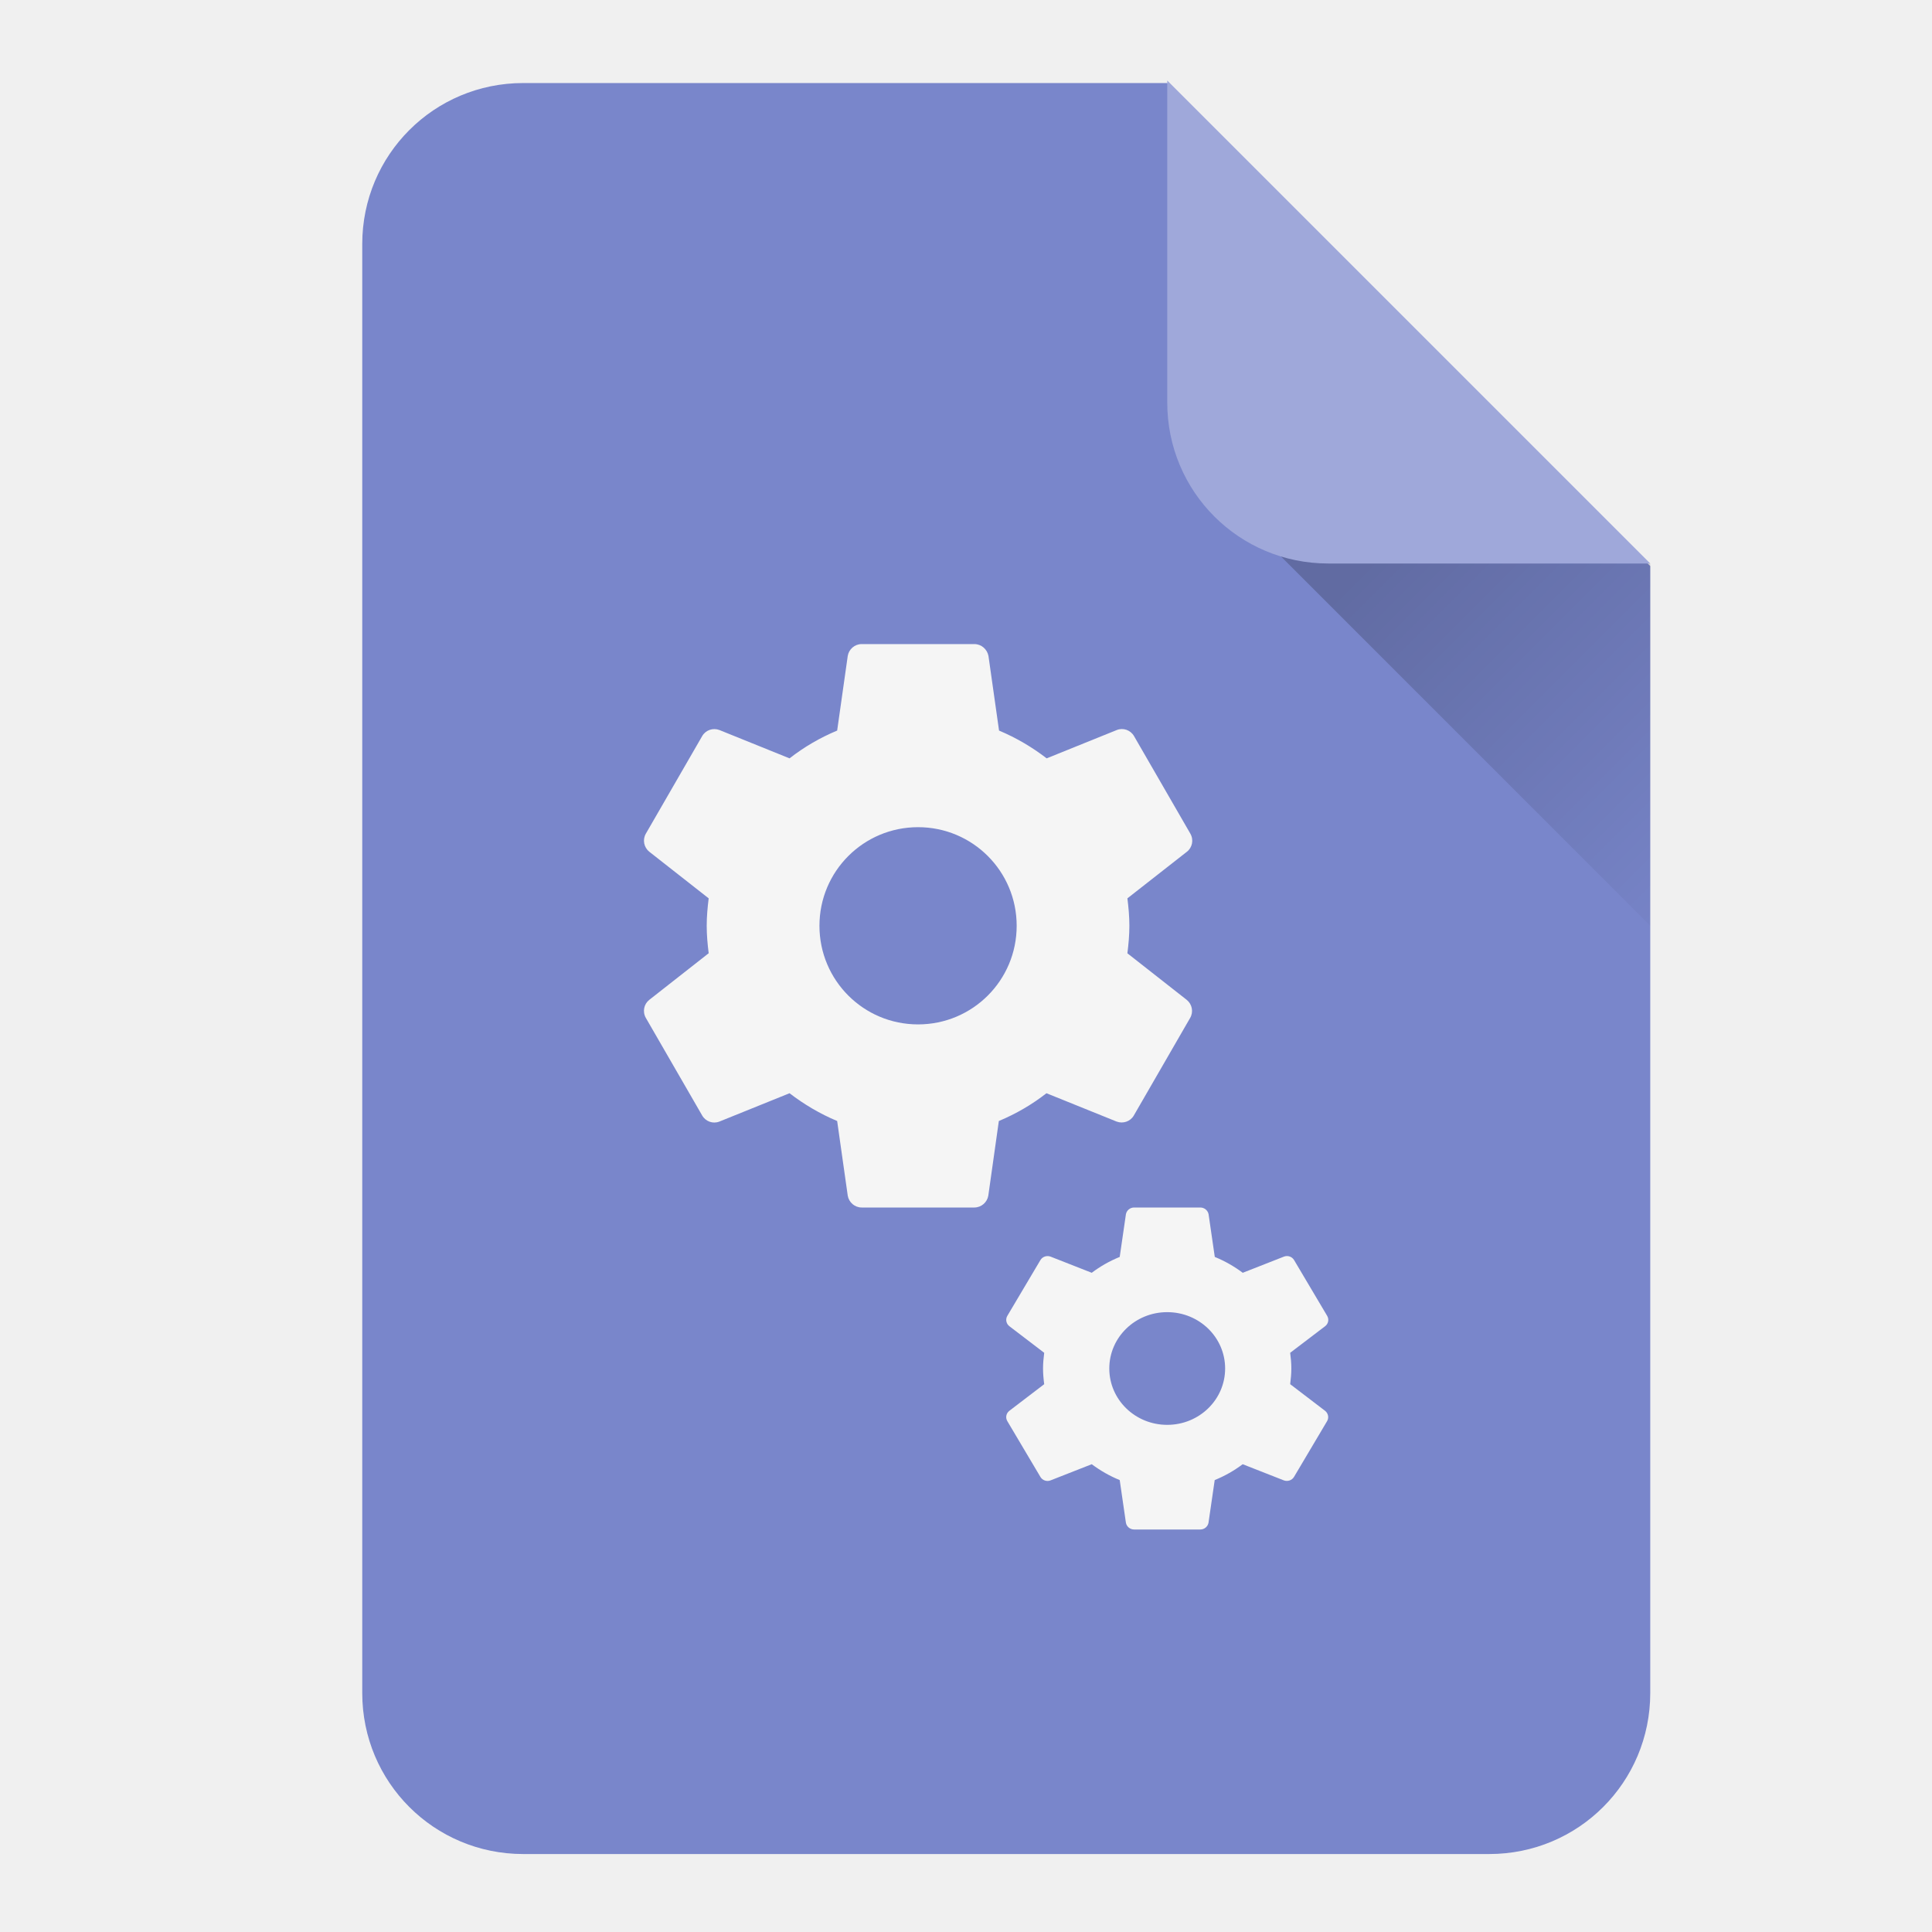
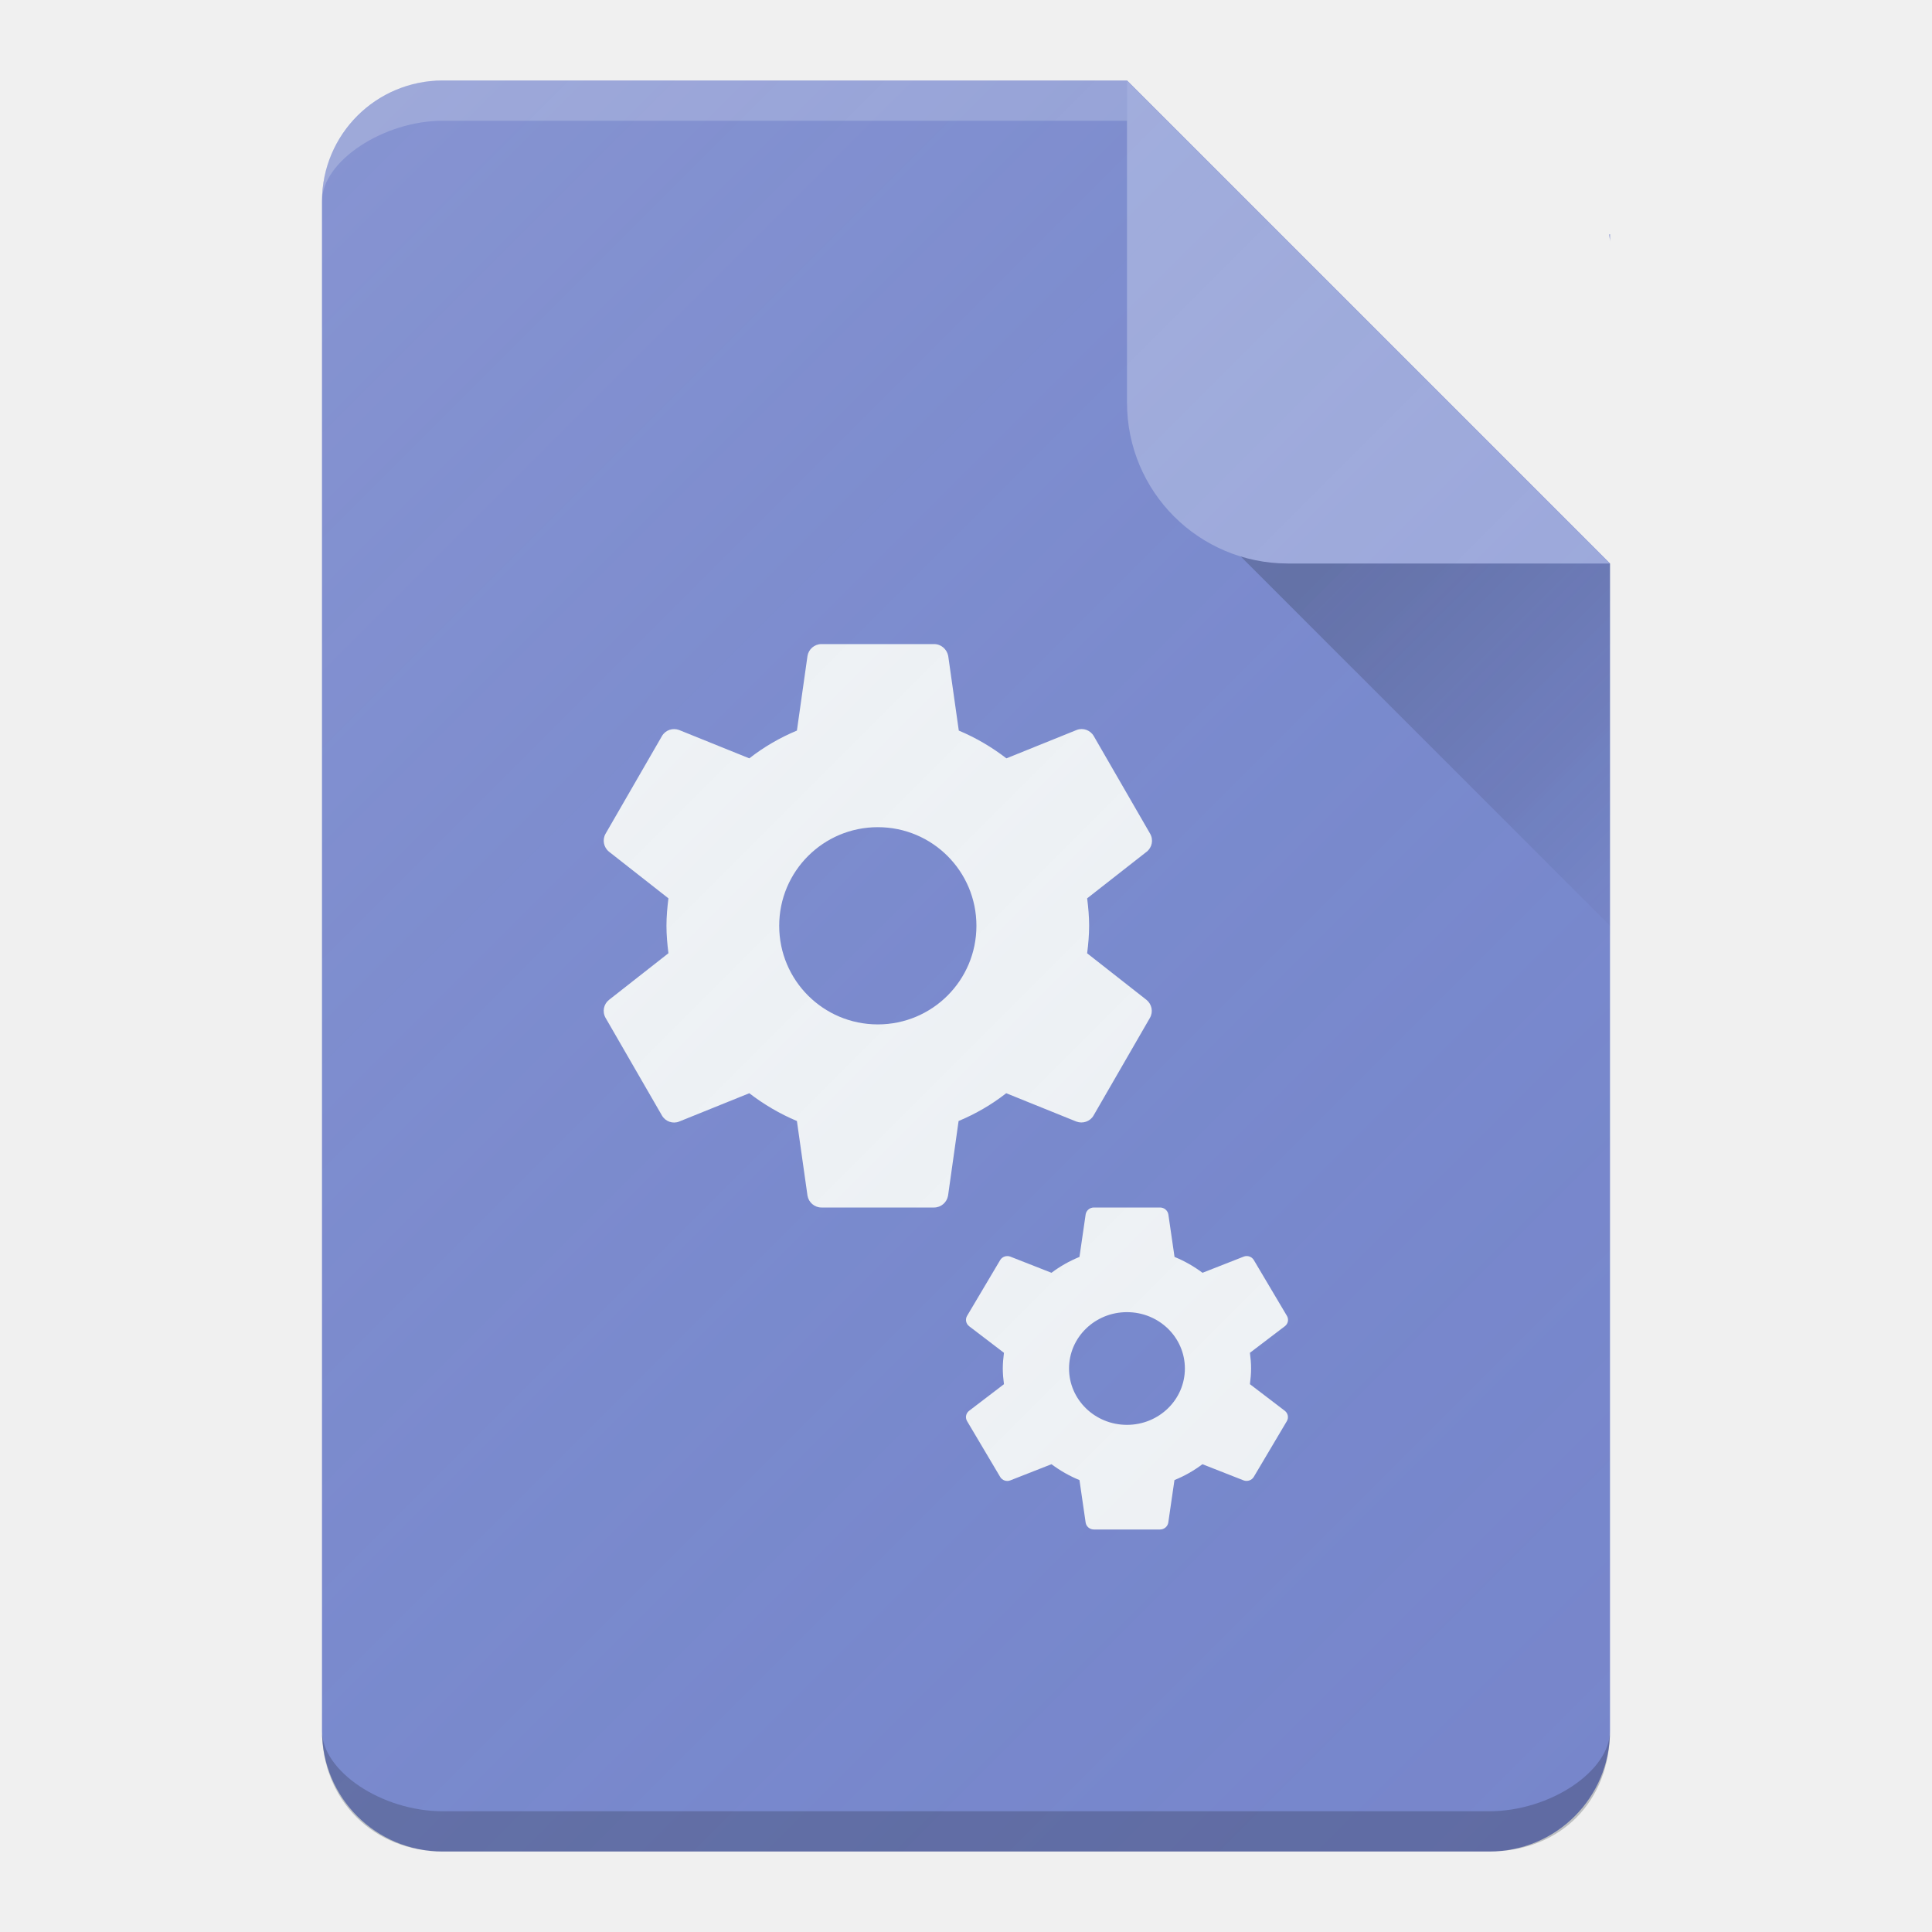
<svg xmlns="http://www.w3.org/2000/svg" xmlns:xlink="http://www.w3.org/1999/xlink" width="48" height="48" viewBox="0 0 48 48" id="svg2" version="1.1">
  <defs id="defs4">
    <linearGradient id="linearGradient4168">
      <stop style="stop-color:#000000;stop-opacity:0.2" offset="0" id="stop4170" />
      <stop style="stop-color:#000000;stop-opacity:0;" offset="1" id="stop4172" />
    </linearGradient>
-     <linearGradient xlink:href="#linearGradient4168" id="linearGradient4174" x1="36" y1="1016.362" x2="45" y2="1025.362" gradientUnits="userSpaceOnUse" />
+     <linearGradient xlink:href="#linearGradient4168" id="linearGradient4174" x1="36" y1="1016.362" x2="45" y2="1025.362" gradientUnits="userSpaceOnUse" gradientTransform="translate(-1,0)" />
    <filter style="color-interpolation-filters:sRGB;" id="filter4244">
      <feFlood flood-opacity="0.498" flood-color="rgb(0,0,0)" result="flood" id="feFlood4246" />
      <feComposite in="flood" in2="SourceGraphic" operator="in" result="composite1" id="feComposite4248" />
      <feGaussianBlur in="composite1" stdDeviation="0.5" result="blur" id="feGaussianBlur4250" />
      <feOffset dx="0" dy="1.38778e-16" result="offset" id="feOffset4252" />
      <feComposite in="SourceGraphic" in2="offset" operator="over" result="composite2" id="feComposite4254" />
    </filter>
+     <linearGradient gradientTransform="translate(35,50.50009)" gradientUnits="userSpaceOnUse" y2="1002.362" x2="15" y1="952.362" x1="-35" id="linearGradient4194" xlink:href="#linearGradient4196" />
+     <linearGradient id="linearGradient4196">
+       <stop style="stop-color:#ffffff;stop-opacity:0.15" offset="0" id="stop4198" />
+       <stop style="stop-color:#177ed5;stop-opacity:0" offset="1" id="stop4200" />
+     </linearGradient>
  </defs>
  <g id="layer1" transform="translate(0,-1004.362)">
-     <path style="opacity:1;fill:#7986cb;fill-opacity:1;stroke:none;stroke-width:1;stroke-linecap:butt;stroke-linejoin:round;stroke-miterlimit:14.5;stroke-dasharray:none;stroke-opacity:1" d="m 13,1006.425 c -2.216,0 -4,1.784 -4,4 l 0,36 c 0,2.216 1.784,4 4,4 l 24,0 c 2.216,0 4,-1.784 4,-4 l 0,-28 -12,-12 -16,0 z" id="rect3338" />
-     <path style="fill:url(#linearGradient4174);fill-rule:evenodd;stroke:none;stroke-width:1px;stroke-linecap:butt;stroke-linejoin:miter;stroke-opacity:1;fill-opacity:1" d="m 30,1016.362 11,11 0,-9 -11,-2" id="path4166" />
-     <path style="opacity:1;fill:#9fa8da;fill-opacity:1;stroke:none;stroke-width:1;stroke-linecap:butt;stroke-linejoin:round;stroke-miterlimit:14.5;stroke-dasharray:none;stroke-opacity:1" d="m 29,1006.362 0,8 c 0,2.216 1.784,4 4,4 l 8,0 -12,-12 z" id="rect4156" />
-     <path d="m 28.01,1028.045 c 0.028,-0.224 0.049,-0.452 0.049,-0.682 0,-0.231 -0.021,-0.459 -0.049,-0.682 l 1.48,-1.159 c 0.133,-0.105 0.172,-0.294 0.084,-0.448 l -1.4,-2.425 c -0.087,-0.15 -0.27,-0.213 -0.427,-0.15 l -1.743,0.704 c -0.36,-0.277 -0.756,-0.511 -1.183,-0.69 l -0.263,-1.855 c -0.032,-0.165 -0.175,-0.294 -0.35,-0.294 l -2.8,0 c -0.175,0 -0.319,0.13 -0.346,0.294 l -0.263,1.855 c -0.427,0.178 -0.823,0.409 -1.183,0.69 l -1.743,-0.704 c -0.158,-0.06 -0.34,0 -0.427,0.15 l -1.4,2.425 c -0.087,0.15 -0.049,0.34 0.084,0.448 l 1.477,1.159 c -0.028,0.224 -0.049,0.452 -0.049,0.682 0,0.231 0.021,0.459 0.049,0.682 l -1.477,1.159 c -0.133,0.105 -0.172,0.294 -0.084,0.448 l 1.4,2.425 c 0.087,0.15 0.27,0.213 0.427,0.15 l 1.743,-0.704 c 0.36,0.277 0.756,0.511 1.183,0.69 l 0.263,1.855 c 0.028,0.165 0.172,0.294 0.346,0.294 l 2.8,0 c 0.175,0 0.318,-0.13 0.346,-0.294 l 0.262,-1.855 c 0.427,-0.178 0.823,-0.409 1.183,-0.69 l 1.743,0.704 c 0.158,0.059 0.34,0 0.427,-0.15 l 1.4,-2.425 c 0.087,-0.15 0.049,-0.34 -0.084,-0.448 l -1.477,-1.159 z m -5.201,1.768 c -1.355,0 -2.45,-1.095 -2.45,-2.45 0,-1.355 1.095,-2.45 2.45,-2.45 1.355,0 2.45,1.095 2.45,2.45 0,1.355 -1.095,2.45 -2.45,2.45 z" id="path6" style="fill:#f5f5f5;fill-opacity:1" />
-     <path style="fill:#f5f5f5;fill-opacity:1" id="path4157" d="m 32.054,1038.752 c 0.016,-0.128 0.029,-0.258 0.029,-0.39 0,-0.132 -0.012,-0.262 -0.029,-0.39 l 0.87,-0.662 c 0.078,-0.061 0.101,-0.168 0.049,-0.256 l -0.822,-1.386 c -0.051,-0.086 -0.158,-0.122 -0.251,-0.086 l -1.024,0.402 c -0.212,-0.158 -0.444,-0.292 -0.695,-0.394 l -0.154,-1.06 c -0.018,-0.094 -0.103,-0.168 -0.206,-0.168 l -1.644,0 c -0.103,0 -0.187,0.074 -0.204,0.168 l -0.154,1.06 c -0.251,0.102 -0.483,0.234 -0.695,0.394 l -1.024,-0.402 c -0.092,-0.034 -0.199,0 -0.251,0.086 l -0.822,1.386 c -0.051,0.086 -0.029,0.194 0.049,0.256 l 0.867,0.662 c -0.016,0.128 -0.029,0.258 -0.029,0.39 0,0.132 0.012,0.262 0.029,0.39 l -0.867,0.662 c -0.078,0.061 -0.101,0.168 -0.049,0.256 l 0.822,1.386 c 0.051,0.086 0.158,0.122 0.251,0.086 l 1.024,-0.402 c 0.212,0.158 0.444,0.292 0.695,0.394 l 0.154,1.06 c 0.016,0.094 0.101,0.168 0.204,0.168 l 1.644,0 c 0.103,0 0.187,-0.074 0.204,-0.168 l 0.154,-1.06 c 0.251,-0.102 0.483,-0.234 0.695,-0.394 l 1.024,0.402 c 0.092,0.033 0.199,0 0.251,-0.086 l 0.822,-1.386 c 0.051,-0.086 0.029,-0.194 -0.049,-0.256 l -0.867,-0.662 z m -3.055,1.01 c -0.796,0 -1.439,-0.626 -1.439,-1.4 0,-0.774 0.643,-1.4 1.439,-1.4 0.796,0 1.439,0.626 1.439,1.4 0,0.774 -0.643,1.4 -1.439,1.4 z" />
+     <path style="opacity:1;fill:#7986cb;fill-opacity:1;stroke:none;stroke-width:2;stroke-linecap:round;stroke-linejoin:round;stroke-miterlimit:4;stroke-dasharray:none;stroke-opacity:0.55" d="m 11,1006.362 c -1.662,0 -3,1.338 -3,3 l 0,38 c 0,1.662 1.338,3 3,3 l 26,0 c 1.662,0 3,-1.338 3,-3 l 0,-29 -12,-12 -17,0 z m 29,3.818 c -0.006,0 -0.012,0 -0.018,0.01 0.003,0.06 0.018,0.116 0.018,0.176 l 0,-0.182 z" id="rect4157" />
+     <path style="fill:url(#linearGradient4174);fill-opacity:1;fill-rule:evenodd;stroke:none;stroke-width:1px;stroke-linecap:butt;stroke-linejoin:miter;stroke-opacity:1" d="m 29,1016.362 11,11 0,-9 -11,-2" id="path4166" />
+     <path style="opacity:1;fill:#9fa8da;fill-opacity:1;stroke:none;stroke-width:1;stroke-linecap:butt;stroke-linejoin:round;stroke-miterlimit:14.5;stroke-dasharray:none;stroke-opacity:1" d="m 28,1006.362 0,8 c 0,2.216 1.784,4 4,4 l 8,0 -12,-12 z" id="rect4156" />
+     <path d="m 27.01,1028.045 c 0.028,-0.224 0.049,-0.452 0.049,-0.682 0,-0.231 -0.021,-0.459 -0.049,-0.682 l 1.48,-1.159 c 0.133,-0.105 0.172,-0.294 0.084,-0.448 l -1.4,-2.425 c -0.087,-0.15 -0.27,-0.213 -0.427,-0.15 l -1.743,0.704 c -0.36,-0.277 -0.756,-0.511 -1.183,-0.69 l -0.263,-1.855 c -0.032,-0.165 -0.175,-0.294 -0.35,-0.294 l -2.8,0 c -0.175,0 -0.319,0.13 -0.346,0.294 l -0.263,1.855 c -0.427,0.178 -0.823,0.409 -1.183,0.69 l -1.743,-0.704 c -0.158,-0.06 -0.34,0 -0.427,0.15 l -1.4,2.425 c -0.087,0.15 -0.049,0.34 0.084,0.448 l 1.477,1.159 c -0.028,0.224 -0.049,0.452 -0.049,0.682 0,0.231 0.021,0.459 0.049,0.682 l -1.477,1.159 c -0.133,0.105 -0.172,0.294 -0.084,0.448 l 1.4,2.425 c 0.087,0.15 0.27,0.213 0.427,0.15 l 1.743,-0.704 c 0.36,0.277 0.756,0.511 1.183,0.69 l 0.263,1.855 c 0.028,0.165 0.172,0.294 0.346,0.294 l 2.8,0 c 0.175,0 0.318,-0.13 0.346,-0.294 l 0.262,-1.855 c 0.427,-0.178 0.823,-0.409 1.183,-0.69 l 1.743,0.704 c 0.158,0.059 0.34,0 0.427,-0.15 l 1.4,-2.425 c 0.087,-0.15 0.049,-0.34 -0.084,-0.448 l -1.477,-1.159 z m -5.201,1.768 c -1.355,0 -2.45,-1.095 -2.45,-2.45 0,-1.355 1.095,-2.45 2.45,-2.45 1.355,0 2.45,1.095 2.45,2.45 0,1.355 -1.095,2.45 -2.45,2.45 z" id="path6" style="fill:#f5f5f5;fill-opacity:1" />
+     <path style="fill:#f5f5f5;fill-opacity:1" id="path4157" d="m 31.054,1038.752 c 0.016,-0.128 0.029,-0.258 0.029,-0.39 0,-0.132 -0.012,-0.262 -0.029,-0.39 l 0.87,-0.662 c 0.078,-0.061 0.101,-0.168 0.049,-0.256 l -0.822,-1.386 c -0.051,-0.086 -0.158,-0.122 -0.251,-0.086 l -1.024,0.402 c -0.212,-0.158 -0.444,-0.292 -0.695,-0.394 l -0.154,-1.06 c -0.018,-0.094 -0.103,-0.168 -0.206,-0.168 l -1.644,0 c -0.103,0 -0.187,0.074 -0.204,0.168 l -0.154,1.06 c -0.251,0.102 -0.483,0.234 -0.695,0.394 l -1.024,-0.402 c -0.092,-0.034 -0.199,0 -0.251,0.086 l -0.822,1.386 c -0.051,0.086 -0.029,0.194 0.049,0.256 l 0.867,0.662 c -0.016,0.128 -0.029,0.258 -0.029,0.39 0,0.132 0.012,0.262 0.029,0.39 l -0.867,0.662 c -0.078,0.061 -0.101,0.168 -0.049,0.256 l 0.822,1.386 c 0.051,0.086 0.158,0.122 0.251,0.086 l 1.024,-0.402 c 0.212,0.158 0.444,0.292 0.695,0.394 l 0.154,1.06 c 0.016,0.094 0.101,0.168 0.204,0.168 l 1.644,0 c 0.103,0 0.187,-0.074 0.204,-0.168 l 0.154,-1.06 c 0.251,-0.102 0.483,-0.234 0.695,-0.394 l 1.024,0.402 c 0.092,0.033 0.199,0 0.251,-0.086 l 0.822,-1.386 c 0.051,-0.086 0.029,-0.194 -0.049,-0.256 l -0.867,-0.662 z m -3.055,1.01 c -0.796,0 -1.439,-0.626 -1.439,-1.4 0,-0.774 0.643,-1.4 1.439,-1.4 0.796,0 1.439,0.626 1.439,1.4 0,0.774 -0.643,1.4 -1.439,1.4 z" />
+     <path style="fill:#ffffff;fill-opacity:0.2;stroke:none" d="m 11,1006.362 c -1.698,0 -3,1.297 -3,3 0,-1 1.535,-2 3,-2 l 17,0 0,-1 z" id="path4170-9" />
+     <path style="fill:#000000;fill-opacity:0.2;stroke:none" d="m 8,1047.362 c 0,1.733 1.29,3 3,3 l 26,0 c 1.785,0 3,-1.258 3,-3 0,1 -1.487,2 -3,2 l -26,0 c -1.521,0 -3,-1 -3,-2 z" id="rect3338-7" />
+     <path style="fill:url(#linearGradient4194);fill-opacity:1;stroke:none" d="m 11,1006.362 c -1.669,0 -3,1.339 -3,3 l 0,38 c 0,1.718 1.253,3 3.016,3 l 25.984,0 c 1.759,0 3,-1.229 3,-3 l 0,-29 -12,-12 z" id="rect3338-0" />
  </g>
</svg>
